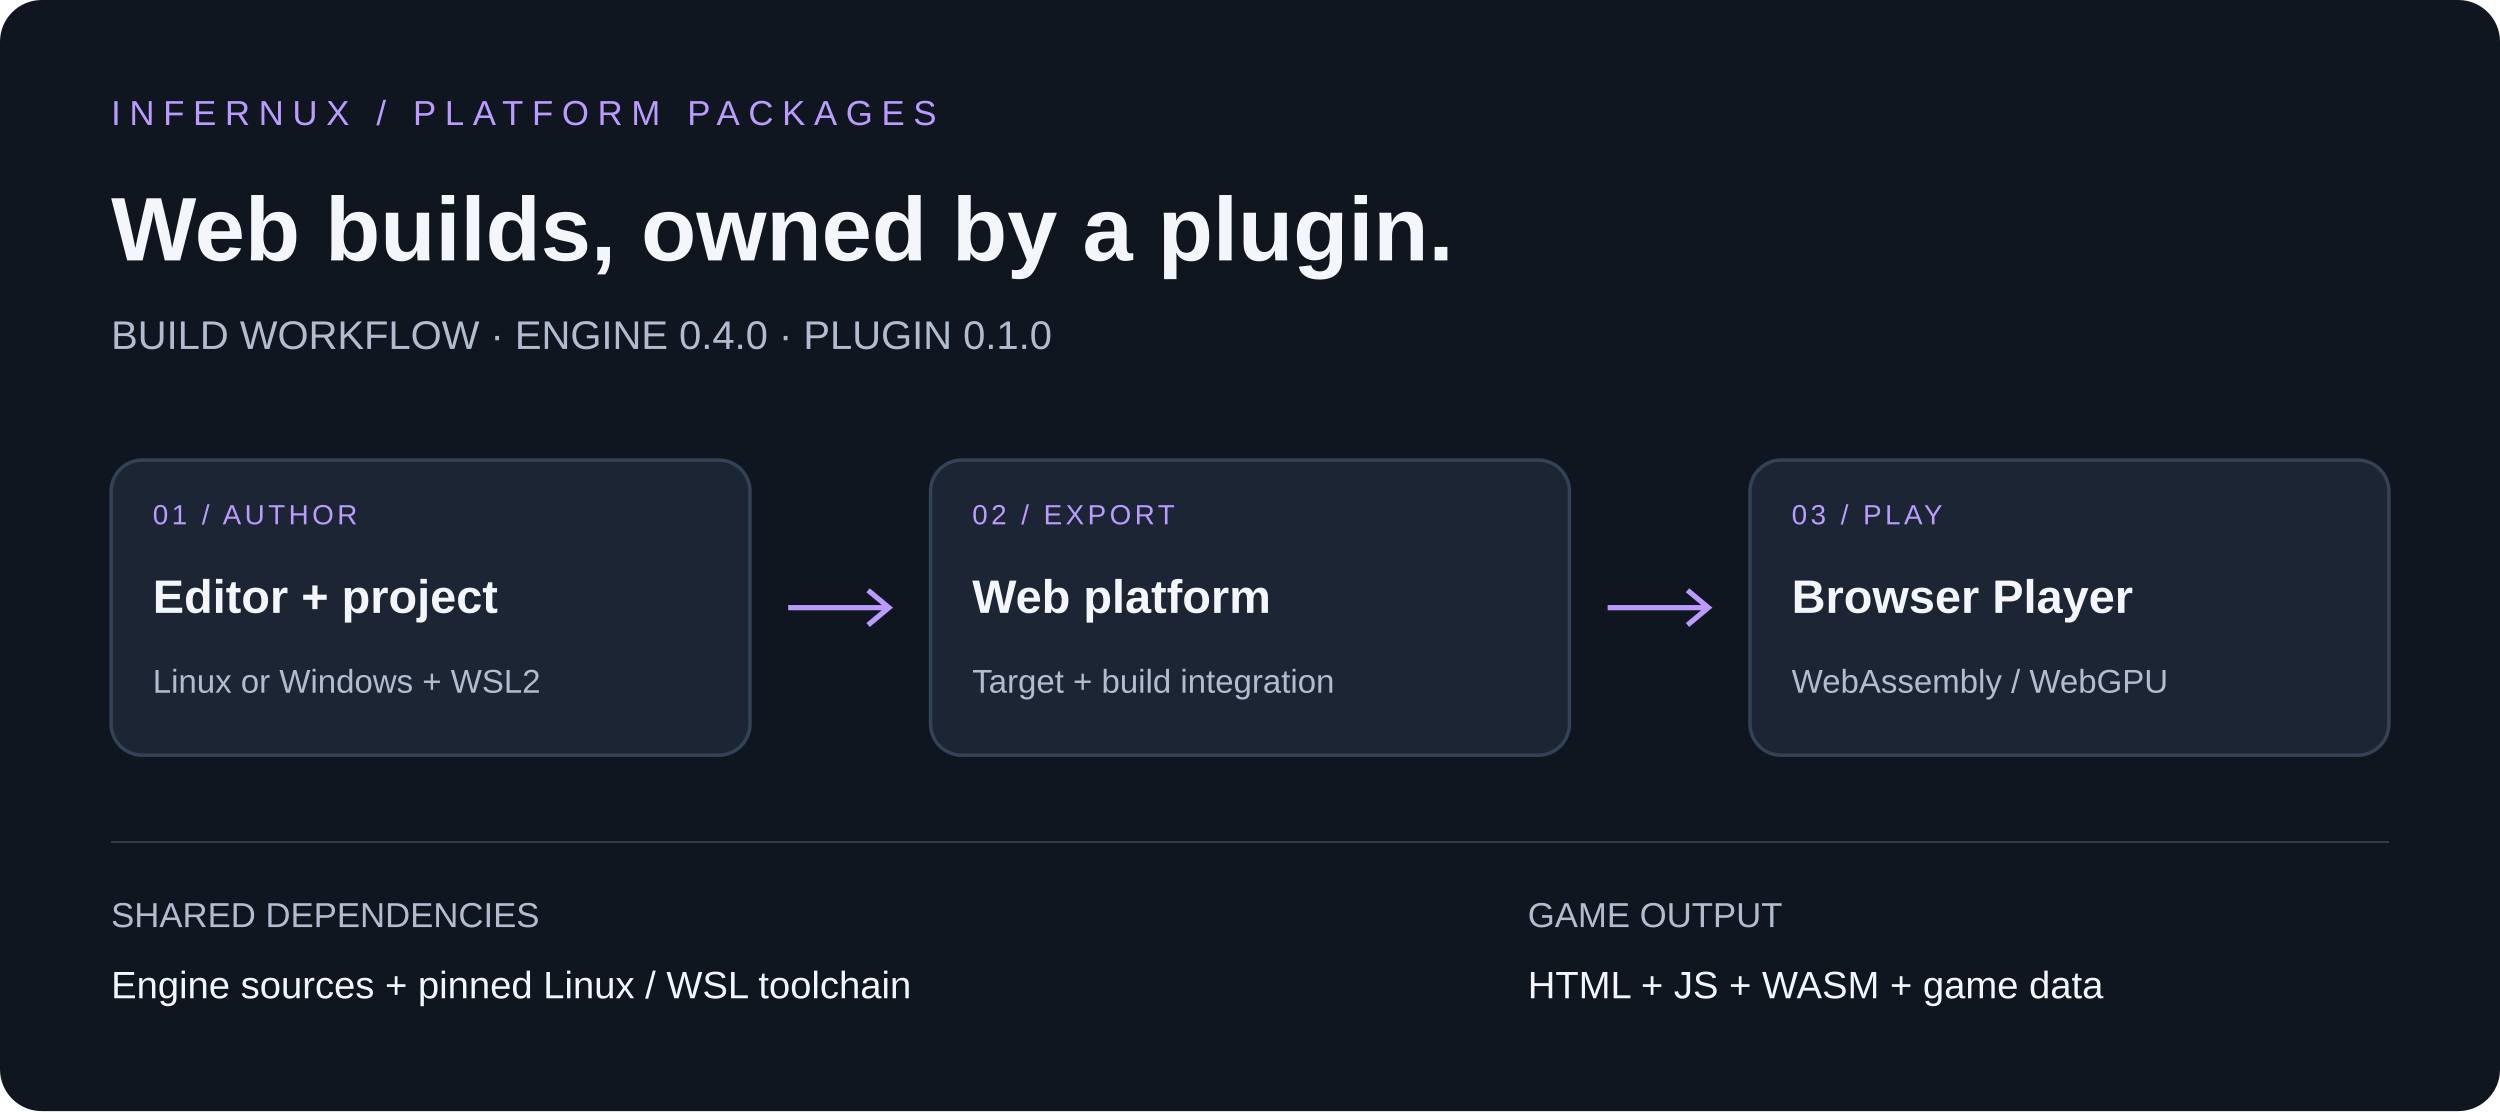
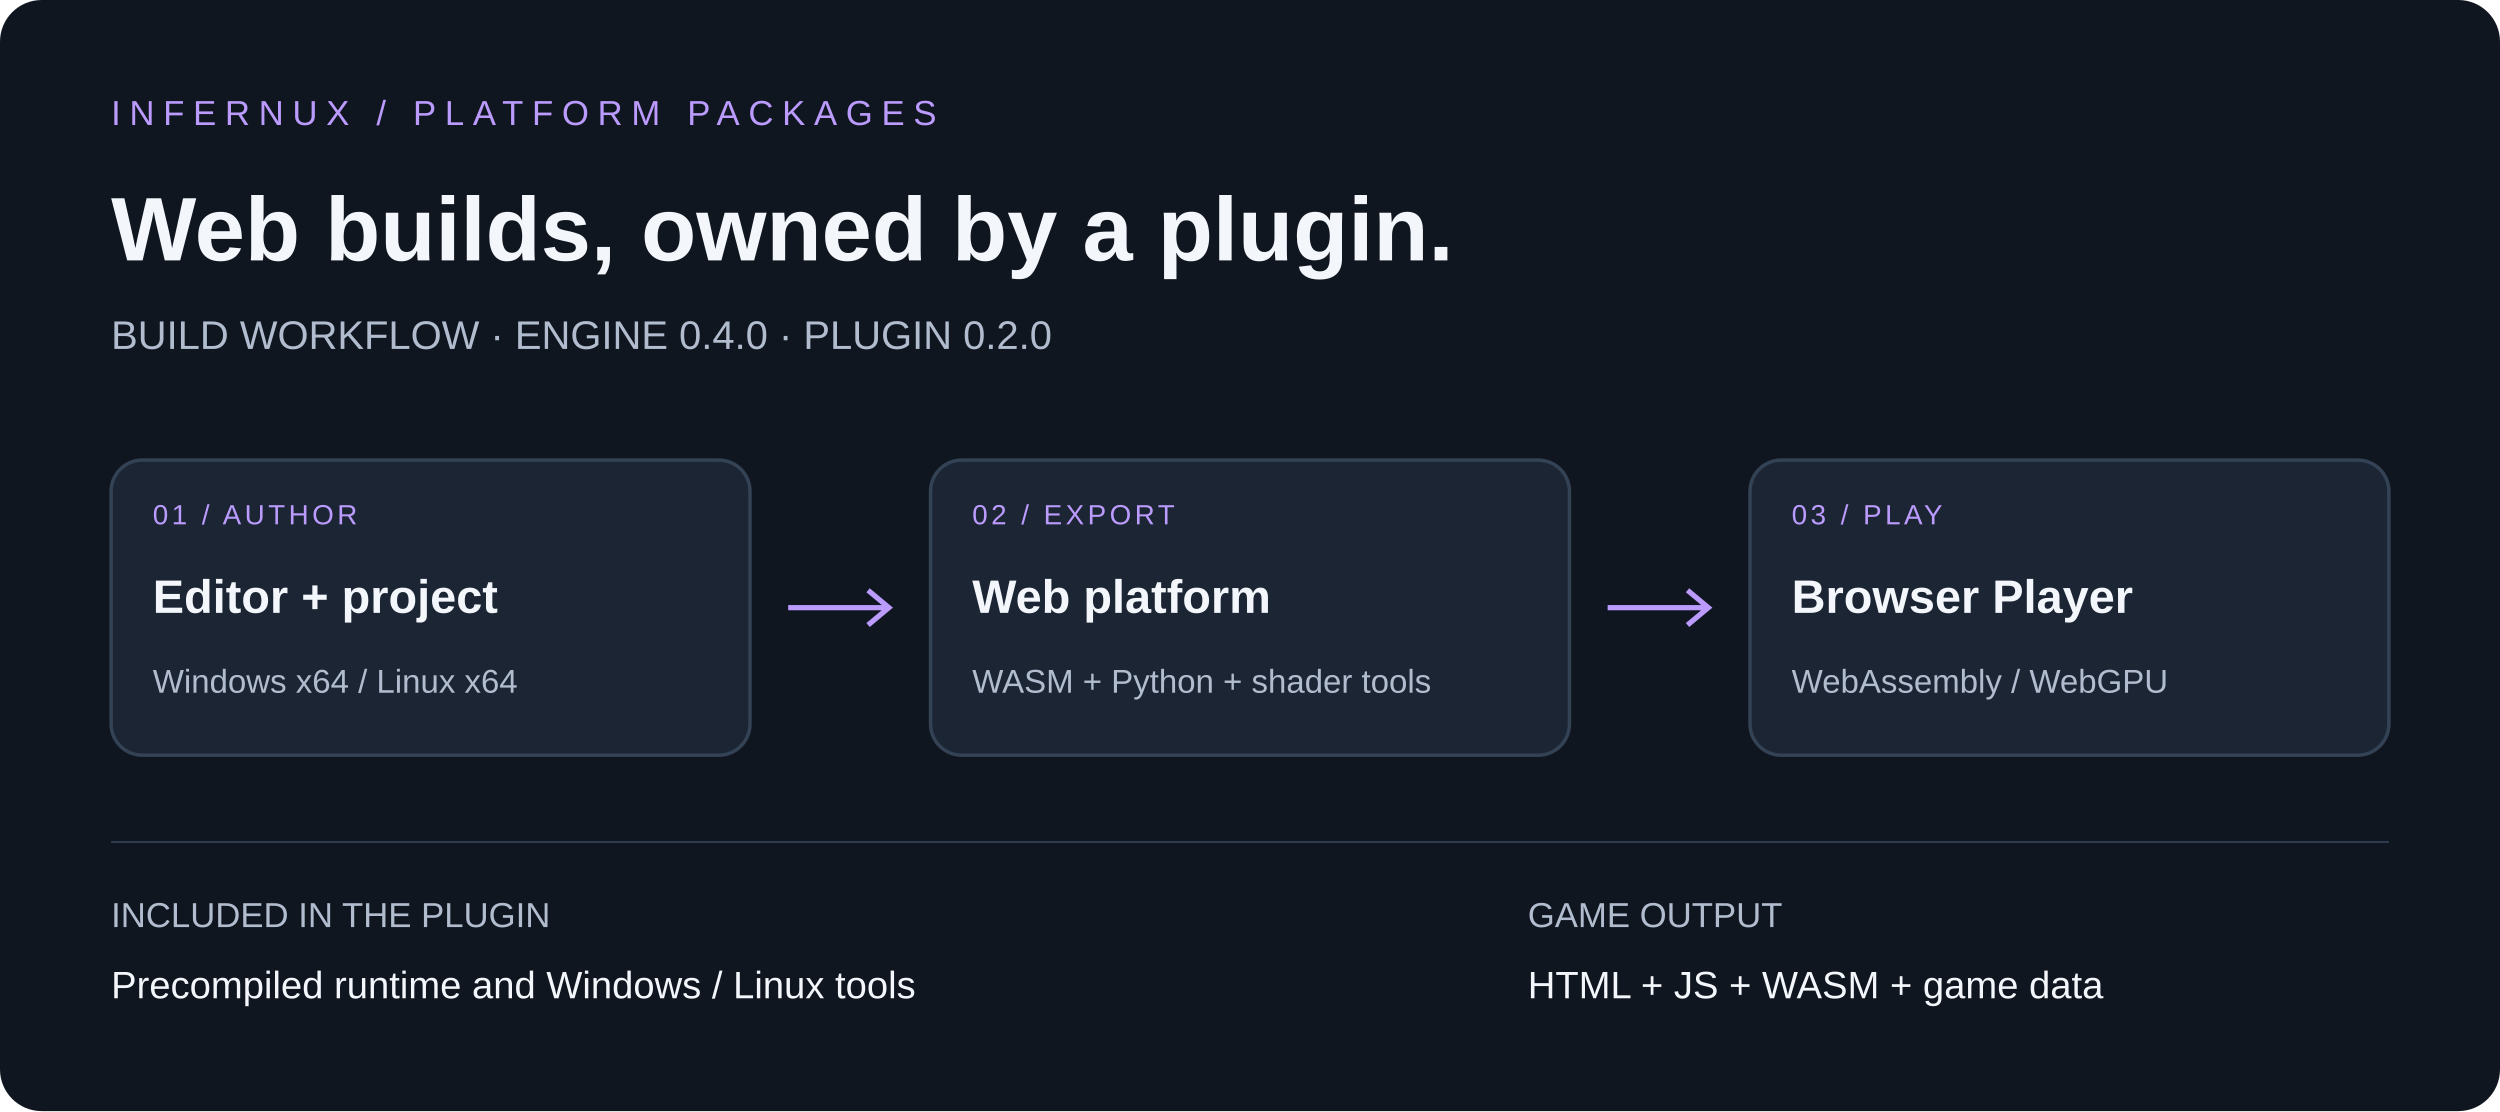
<svg xmlns="http://www.w3.org/2000/svg" width="1440" height="640" viewBox="0 0 1440 640">
  <rect width="1440" height="640" rx="24" fill="#101620" />
  <g font-family="Segoe UI,Arial,sans-serif">
    <text x="64" y="72" fill="#bc9bff" font-size="20" letter-spacing="5">INFERNUX / PLATFORM PACKAGES</text>
    <text x="64" y="150" fill="#f3f6fb" font-size="52" font-weight="700">Web builds, owned by a plugin.</text>
-     <text x="64" y="201" fill="#b1bdce" font-size="23">BUILD WORKFLOW · ENGINE 0.4.0 · PLUGIN 0.1.0</text>
+     <text x="64" y="201" fill="#b1bdce" font-size="23">BUILD WORKFLOW · ENGINE 0.4.0 · PLUGIN 0.2.0</text>
    <g fill="#1b2533" stroke="#344255" stroke-width="2">
      <rect x="64" y="265" width="368" height="170" rx="18" />
      <rect x="536" y="265" width="368" height="170" rx="18" />
      <rect x="1008" y="265" width="368" height="170" rx="18" />
    </g>
    <g fill="#bc9bff" font-size="16" letter-spacing="2">
      <text x="88" y="302">01 / AUTHOR</text>
      <text x="560" y="302">02 / EXPORT</text>
      <text x="1032" y="302">03 / PLAY</text>
    </g>
    <g fill="#f3f6fb" font-size="27" font-weight="600">
      <text x="88" y="353">Editor + project</text>
      <text x="560" y="353">Web platform</text>
      <text x="1032" y="353">Browser Player</text>
    </g>
    <g fill="#b1bdce" font-size="19">
-       <text x="88" y="399">Linux or Windows + WSL2</text>
-       <text x="560" y="399">Target + build integration</text>
+       <text x="88" y="399">Windows x64 / Linux x64</text>
+       <text x="560" y="399">WASM + Python + shader tools</text>
      <text x="1032" y="399">WebAssembly / WebGPU</text>
    </g>
    <g stroke="#bc9bff" stroke-width="3" fill="none">
      <path d="M454 350h58m-12-10 12 10-12 10" />
      <path d="M926 350h58m-12-10 12 10-12 10" />
    </g>
    <path d="M64 485h1312" stroke="#344255" />
-     <text x="64" y="534" fill="#b1bdce" font-size="20">SHARED DEPENDENCIES</text>
-     <text x="64" y="575" fill="#f3f6fb" font-size="22">Engine sources + pinned Linux / WSL toolchain</text>
+     <text x="64" y="534" fill="#b1bdce" font-size="20">INCLUDED IN THE PLUGIN</text>
+     <text x="64" y="575" fill="#f3f6fb" font-size="22">Precompiled runtime and Windows / Linux tools</text>
    <text x="880" y="534" fill="#b1bdce" font-size="20">GAME OUTPUT</text>
    <text x="880" y="575" fill="#f3f6fb" font-size="22">HTML + JS + WASM + game data</text>
  </g>
</svg>
